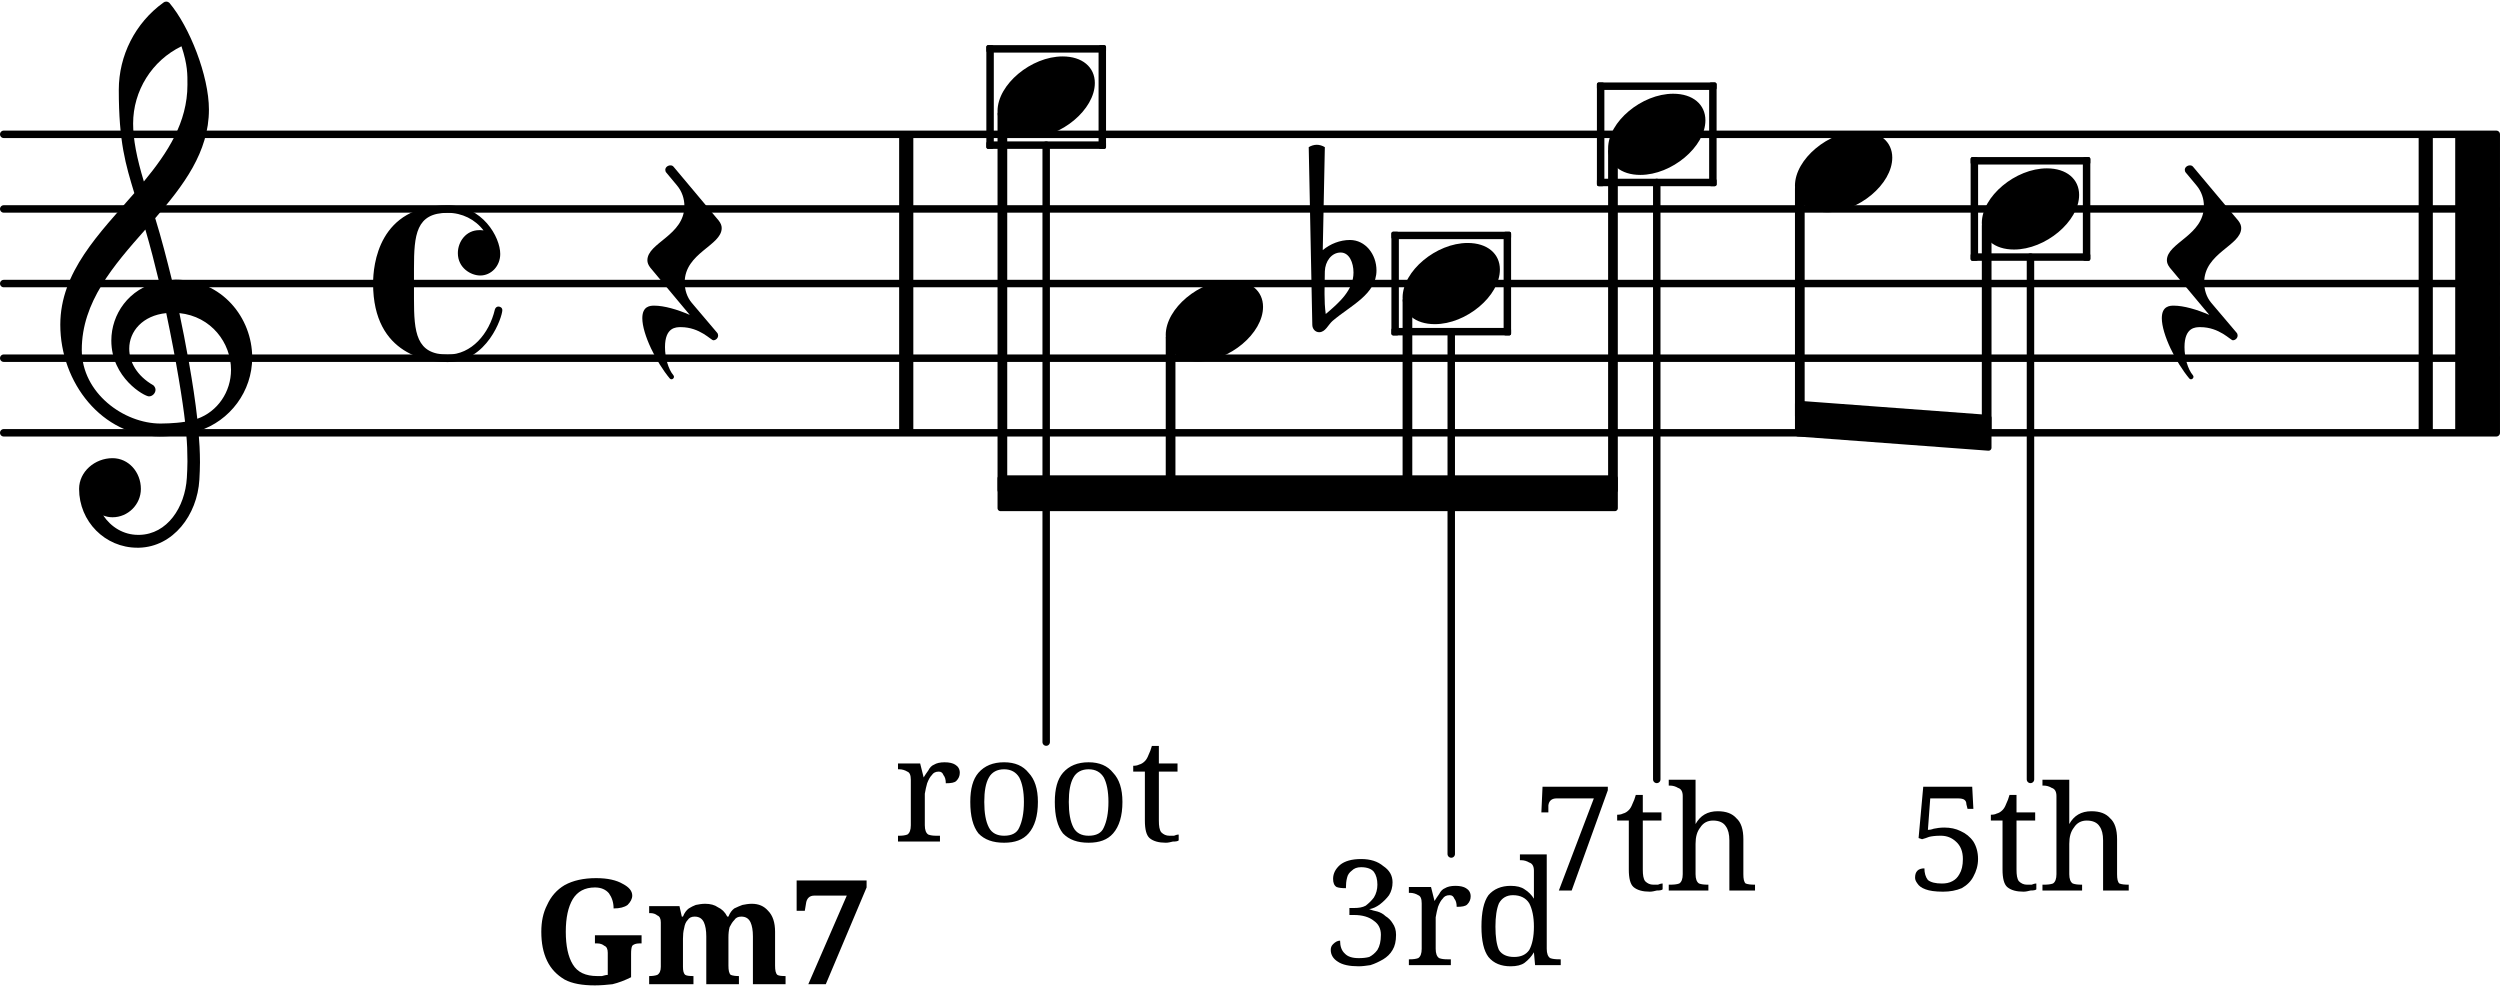
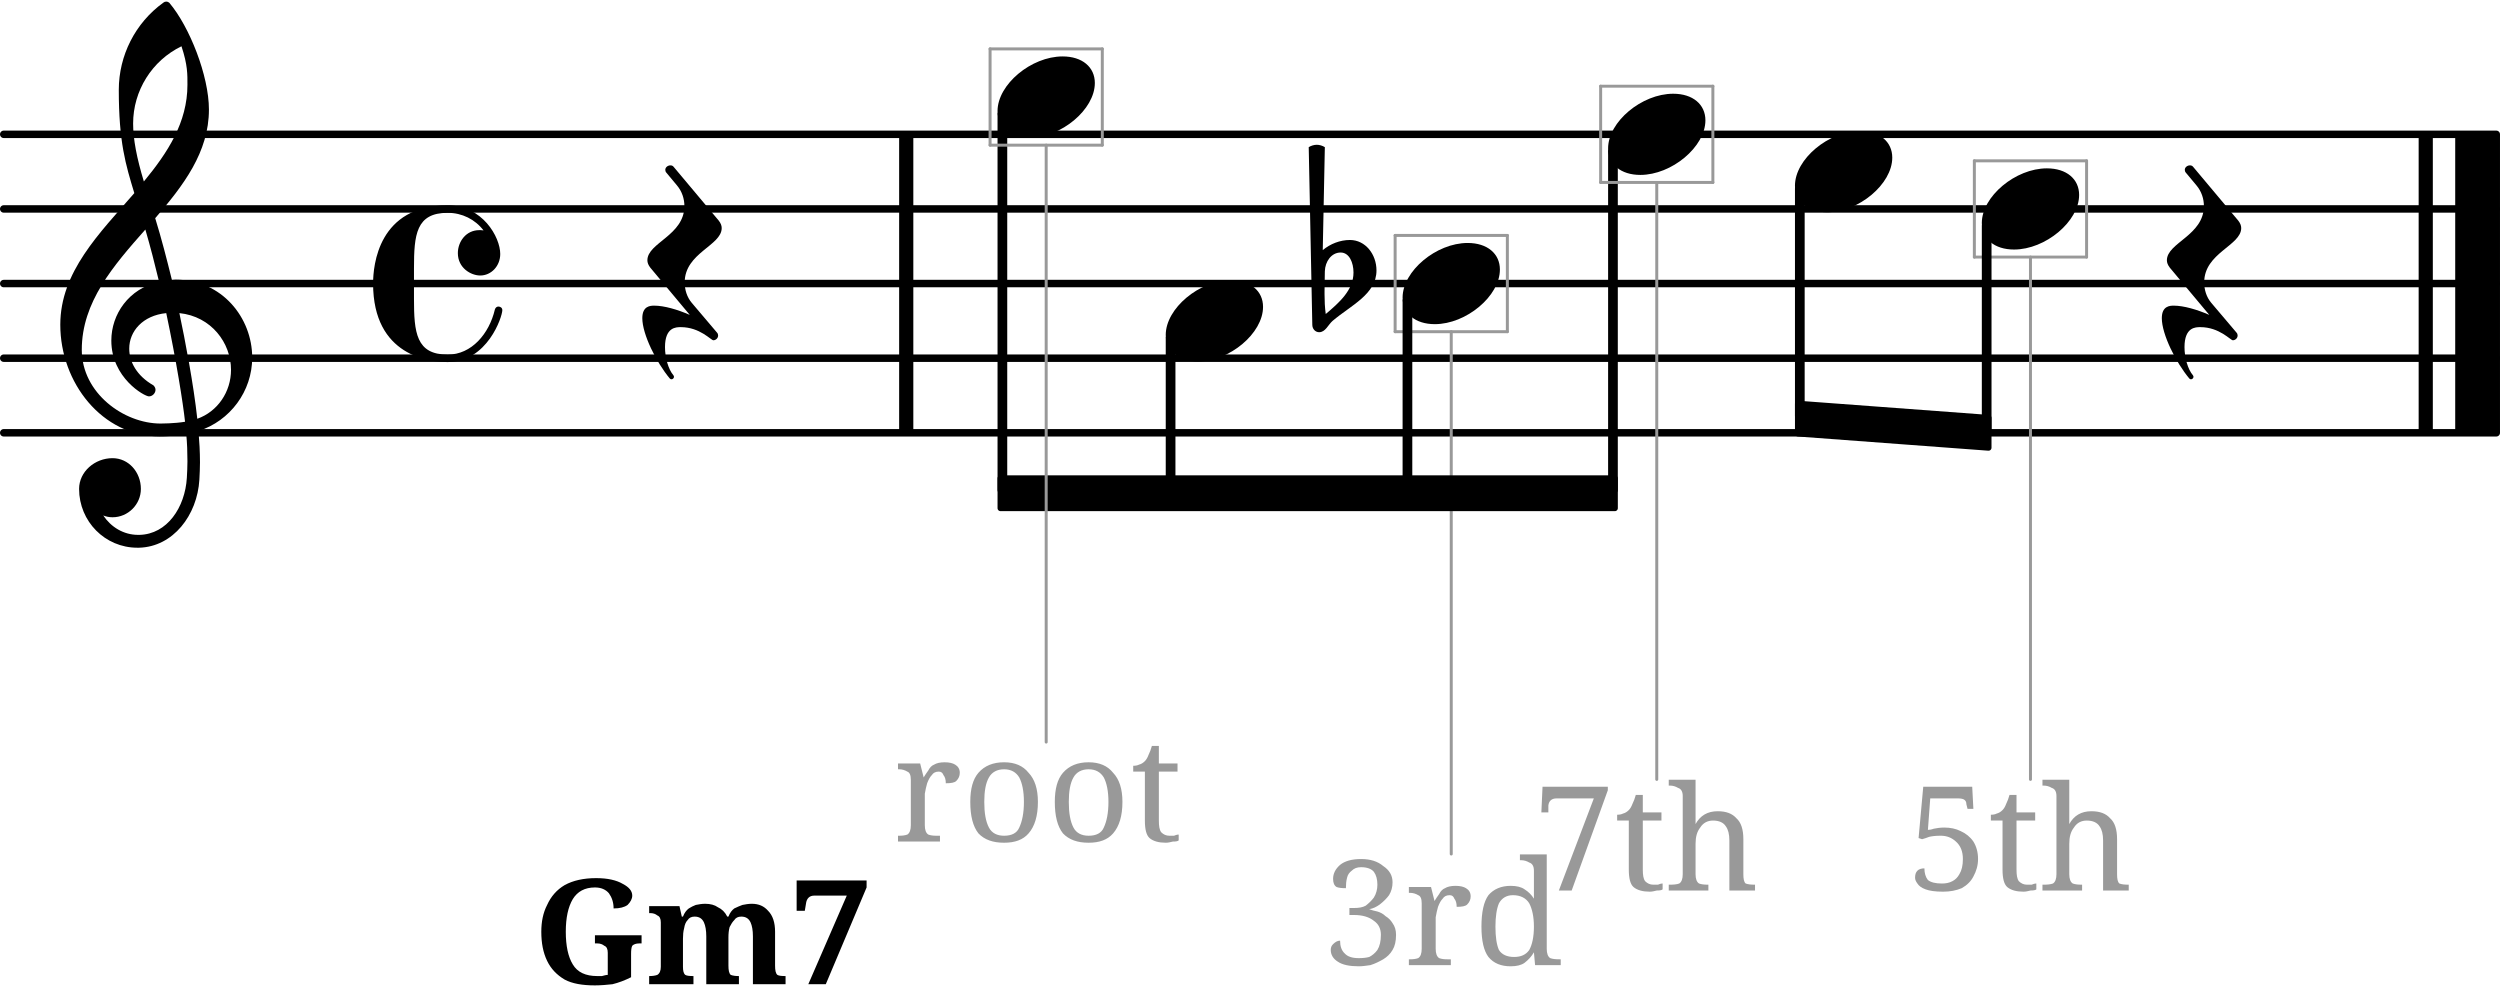
<svg xmlns="http://www.w3.org/2000/svg" xmlns:xlink="http://www.w3.org/1999/xlink" version="1.2" width="58.88mm" height="23.23mm" viewBox="0 -0.021 33.504 13.218">
  <style type="text/css">

tspan { white-space: pre; }

</style>
  <g transform="translate(32.9038, 3.779)">
    <rect x="0" y="-2" width="0.6" height="4" ry="0" fill="currentColor" />
  </g>
  <g transform="translate(32.4138, 3.779)">
    <rect x="0" y="-2" width="0.19" height="4" ry="0" fill="currentColor" />
  </g>
  <g transform="translate(12.05, 3.779)">
    <rect x="0" y="-2" width="0.19" height="4" ry="0" fill="currentColor" />
  </g>
  <g transform="translate(0, 5.779)">
    <line stroke-linejoin="round" stroke-linecap="round" stroke-width="0.1" stroke="currentColor" x1="0.05" y1="0" x2="33.454" y2="0" />
  </g>
  <g transform="translate(0, 4.779)">
    <line stroke-linejoin="round" stroke-linecap="round" stroke-width="0.1" stroke="currentColor" x1="0.05" y1="0" x2="33.454" y2="0" />
  </g>
  <g transform="translate(0, 3.779)">
    <line stroke-linejoin="round" stroke-linecap="round" stroke-width="0.1" stroke="currentColor" x1="0.05" y1="0" x2="33.454" y2="0" />
  </g>
  <g transform="translate(0, 2.779)">
    <line stroke-linejoin="round" stroke-linecap="round" stroke-width="0.1" stroke="currentColor" x1="0.05" y1="0" x2="33.454" y2="0" />
  </g>
  <g transform="translate(0, 1.779)">
    <line stroke-linejoin="round" stroke-linecap="round" stroke-width="0.1" stroke="currentColor" x1="0.05" y1="0" x2="33.454" y2="0" />
  </g>
  <g transform="translate(21.6162, 3.779)">
    <rect x="-0.065" y="-1.814" width="0.13" height="4.624" ry="0.04" fill="currentColor" />
  </g>
  <g transform="translate(24.1204, 3.779)">
    <rect x="-0.065" y="-1.314" width="0.13" height="3.129" ry="0.04" fill="currentColor" />
  </g>
-   <a style="color:inherit;" xlink:href="textedit:///workspaces/Build-testing/assets/notation/gm7-arpeggio-third.ly:37:4:5">
+   <a style="color:inherit;" xlink:href="textedit:///workspaces/Build-testing/assets/notation/gm7-arpeggio-third.ly:39:4:5">
    <g transform="translate(24.0554, 2.279)">
      <path transform="scale(0.004, -0.004)" d="M218 136c66 0 108 -36 108 -89c0 -89 -113 -183 -218 -183c-66 0 -108 36 -108 89c0 89 113 183 218 183z" fill="currentColor" />
    </g>
  </a>
-   <g transform="translate(20.5474, 11.9131)">
-     <text font-family="serif" font-size="1.96" text-anchor="start" fill="currentColor">
-       <tspan>7th</tspan>
-     </text>
-   </g>
-   <g transform="translate(21.5512, 1.779)">
-     <line stroke-linejoin="round" stroke-linecap="round" stroke-width="0.1" stroke="currentColor" x1="0.652" y1="0.645" x2="0.652" y2="8.645" />
-   </g>
-   <g transform="translate(21.5512, 1.779)">
-     <rect x="-0.15" y="-0.695" width="1.604" height="0.1" ry="0.025" fill="currentColor" />
-   </g>
-   <g transform="translate(21.5512, 1.779)">
-     <rect x="-0.15" y="0.595" width="1.604" height="0.1" ry="0.025" fill="currentColor" />
-   </g>
-   <g transform="translate(21.5512, 1.779)">
-     <rect x="1.354" y="-0.695" width="0.1" height="1.39" ry="0.025" fill="currentColor" />
-   </g>
-   <g transform="translate(21.5512, 1.779)">
-     <rect x="-0.15" y="-0.695" width="0.1" height="1.39" ry="0.025" fill="currentColor" />
-   </g>
-   <a style="color:inherit;" xlink:href="textedit:///workspaces/Build-testing/assets/notation/gm7-arpeggio-third.ly:34:4:5">
-     <g transform="translate(18.797, 3.779)">
-       <path transform="scale(0.004, -0.004)" d="M218 136c66 0 108 -36 108 -89c0 -89 -113 -183 -218 -183c-66 0 -108 36 -108 89c0 89 113 183 218 183z" fill="currentColor" />
-     </g>
-   </a>
+   <g color="rgb(60%, 60%, 60%)">
+     <g transform="translate(20.5474, 11.9131)">
+       <text font-family="serif" font-size="1.96" text-anchor="start" fill="currentColor">
+         <tspan>7th</tspan>
+       </text>
+     </g>
+     <g transform="translate(21.5512, 1.779)">
+       <line stroke-linejoin="round" stroke-linecap="round" stroke-width="0.04" stroke="currentColor" x1="0.652" y1="0.645" x2="0.652" y2="8.645" />
+     </g>
+     <g transform="translate(21.5512, 1.779)">
+       <rect x="-0.12" y="-0.665" width="1.544" height="0.04" ry="0.02" fill="currentColor" />
+     </g>
+     <g transform="translate(21.5512, 1.779)">
+       <rect x="-0.12" y="0.625" width="1.544" height="0.04" ry="0.02" fill="currentColor" />
+     </g>
+     <g transform="translate(21.5512, 1.779)">
+       <rect x="1.384" y="-0.665" width="0.04" height="1.33" ry="0.02" fill="currentColor" />
+     </g>
+     <g transform="translate(21.5512, 1.779)">
+       <rect x="-0.12" y="-0.665" width="0.04" height="1.33" ry="0.02" fill="currentColor" />
+     </g>
+   </g>
  <a style="color:inherit;" xlink:href="textedit:///workspaces/Build-testing/assets/notation/gm7-arpeggio-third.ly:36:4:5">
+     <g transform="translate(18.797, 3.779)">
+       <path transform="scale(0.004, -0.004)" d="M218 136c66 0 108 -36 108 -89c0 -89 -113 -183 -218 -183c-66 0 -108 36 -108 89c0 89 113 183 218 183z" fill="currentColor" />
+     </g>
+   </a>
+   <a style="color:inherit;" xlink:href="textedit:///workspaces/Build-testing/assets/notation/gm7-arpeggio-third.ly:38:4:5">
    <g transform="translate(21.5512, 1.779)">
      <path transform="scale(0.004, -0.004)" d="M218 136c66 0 108 -36 108 -89c0 -89 -113 -183 -218 -183c-66 0 -108 36 -108 89c0 89 113 183 218 183z" fill="currentColor" />
    </g>
  </a>
  <g transform="translate(17.647, 3.779)">
    <path transform="scale(0.004, -0.004)" d="M27 41l-1 -66v-11c0 -22 1 -44 4 -66c45 38 93 80 93 139c0 33 -14 67 -43 67c-31 0 -52 -30 -53 -63zM-15 -138l-12 595c8 5 18 8 27 8s19 -3 27 -8l-7 -345c25 21 58 34 91 34c52 0 89 -48 89 -102c0 -80 -86 -117 -147 -169c-15 -13 -24 -38 -45 -38 c-13 0 -23 11 -23 25z" fill="currentColor" />
  </g>
-   <g transform="translate(17.7249, 12.9131)">
-     <text font-family="serif" font-size="1.96" text-anchor="start" fill="currentColor">
-       <tspan>3rd</tspan>
-     </text>
-   </g>
-   <g transform="translate(18.797, 3.779)">
-     <line stroke-linejoin="round" stroke-linecap="round" stroke-width="0.1" stroke="currentColor" x1="0.652" y1="0.645" x2="0.652" y2="7.645" />
-   </g>
-   <g transform="translate(18.797, 3.779)">
-     <rect x="-0.15" y="-0.695" width="1.604" height="0.1" ry="0.025" fill="currentColor" />
-   </g>
-   <g transform="translate(18.797, 3.779)">
-     <rect x="-0.15" y="0.595" width="1.604" height="0.1" ry="0.025" fill="currentColor" />
-   </g>
-   <g transform="translate(18.797, 3.779)">
-     <rect x="1.354" y="-0.695" width="0.1" height="1.39" ry="0.025" fill="currentColor" />
-   </g>
-   <g transform="translate(18.797, 3.779)">
-     <rect x="-0.15" y="-0.695" width="0.1" height="1.39" ry="0.025" fill="currentColor" />
+   <g color="rgb(60%, 60%, 60%)">
+     <g transform="translate(17.7249, 12.9131)">
+       <text font-family="serif" font-size="1.96" text-anchor="start" fill="currentColor">
+         <tspan>3rd</tspan>
+       </text>
+     </g>
+     <g transform="translate(18.797, 3.779)">
+       <line stroke-linejoin="round" stroke-linecap="round" stroke-width="0.04" stroke="currentColor" x1="0.652" y1="0.645" x2="0.652" y2="7.645" />
+     </g>
+     <g transform="translate(18.797, 3.779)">
+       <rect x="-0.12" y="-0.665" width="1.544" height="0.04" ry="0.02" fill="currentColor" />
+     </g>
+     <g transform="translate(18.797, 3.779)">
+       <rect x="-0.12" y="0.625" width="1.544" height="0.04" ry="0.02" fill="currentColor" />
+     </g>
+     <g transform="translate(18.797, 3.779)">
+       <rect x="1.384" y="-0.665" width="0.04" height="1.33" ry="0.02" fill="currentColor" />
+     </g>
+     <g transform="translate(18.797, 3.779)">
+       <rect x="-0.12" y="-0.665" width="0.04" height="1.33" ry="0.02" fill="currentColor" />
+     </g>
  </g>
  <g transform="translate(18.862, 3.779)">
    <rect x="-0.065" y="0.186" width="0.13" height="2.624" ry="0.04" fill="currentColor" />
  </g>
-   <a style="color:inherit;" xlink:href="textedit:///workspaces/Build-testing/assets/notation/gm7-arpeggio-third.ly:37:8:9">
+   <a style="color:inherit;" xlink:href="textedit:///workspaces/Build-testing/assets/notation/gm7-arpeggio-third.ly:39:8:9">
    <g transform="translate(24.0554, 5.589)">
      <polygon stroke-linejoin="round" stroke-linecap="round" stroke-width="0.08" fill="currentColor" stroke="currentColor" points="2.594 -0.01 2.594 0.39 0.04 0.2 0.04 -0.2" />
    </g>
  </a>
-   <a style="color:inherit;" xlink:href="textedit:///workspaces/Build-testing/assets/notation/gm7-arpeggio-third.ly:31:8:9">
+   <a style="color:inherit;" xlink:href="textedit:///workspaces/Build-testing/assets/notation/gm7-arpeggio-third.ly:33:8:9">
    <g transform="translate(13.3686, 6.589)">
      <polygon stroke-linejoin="round" stroke-linecap="round" stroke-width="0.08" fill="currentColor" stroke="currentColor" points="8.273 -0.2 8.273 0.2 0.04 0.2 0.04 -0.2" />
    </g>
  </a>
-   <a style="color:inherit;" xlink:href="textedit:///workspaces/Build-testing/assets/notation/gm7-arpeggio-third.ly:39:4:5">
-     <g transform="translate(26.5596, 2.779)">
-       <path transform="scale(0.004, -0.004)" d="M218 136c66 0 108 -36 108 -89c0 -89 -113 -183 -218 -183c-66 0 -108 36 -108 89c0 89 113 183 218 183z" fill="currentColor" />
-     </g>
-   </a>
-   <a style="color:inherit;" xlink:href="textedit:///workspaces/Build-testing/assets/notation/gm7-arpeggio-third.ly:40:4:5">
+   <a style="color:inherit;" xlink:href="textedit:///workspaces/Build-testing/assets/notation/gm7-arpeggio-third.ly:41:4:5">
+     <g transform="translate(26.5596, 2.779)">
+       <path transform="scale(0.004, -0.004)" d="M218 136c66 0 108 -36 108 -89c0 -89 -113 -183 -218 -183c-66 0 -108 36 -108 89c0 89 113 183 218 183z" fill="currentColor" />
+     </g>
+   </a>
+   <a style="color:inherit;" xlink:href="textedit:///workspaces/Build-testing/assets/notation/gm7-arpeggio-third.ly:42:4:5">
    <g transform="translate(29.0638, 3.779)">
      <path transform="scale(0.004, -0.004)" d="M-6 78c0 59 124 83 124 182c0 24 -8 49 -25 69l-35 42c-3 3 -4 7 -4 10c0 9 9 15 17 15c4 0 8 -1 11 -5l151 -180c7 -9 10 -17 10 -25c0 -59 -124 -83 -124 -182c0 -24 7 -49 24 -69l84 -99c3 -3 4 -7 4 -10c0 -9 -8 -16 -16 -16s-45 44 -109 44c-16 0 -53 0 -53 -67 c0 -35 11 -74 28 -94c7 -8 -5 -19 -12 -11c-45 54 -92 148 -92 202c0 41 27 42 40 42c33 0 78 -13 119 -31l-132 158c-7 9 -10 17 -10 25z" fill="currentColor" />
    </g>
  </a>
-   <g transform="translate(25.5558, 11.9131)">
-     <text font-family="serif" font-size="1.96" text-anchor="start" fill="currentColor">
-       <tspan>5th</tspan>
-     </text>
-   </g>
-   <g transform="translate(26.5596, 2.779)">
-     <line stroke-linejoin="round" stroke-linecap="round" stroke-width="0.1" stroke="currentColor" x1="0.652" y1="0.645" x2="0.652" y2="7.645" />
-   </g>
-   <g transform="translate(26.5596, 2.779)">
-     <rect x="-0.15" y="-0.695" width="1.604" height="0.1" ry="0.025" fill="currentColor" />
-   </g>
-   <g transform="translate(26.5596, 2.779)">
-     <rect x="-0.15" y="0.595" width="1.604" height="0.1" ry="0.025" fill="currentColor" />
-   </g>
-   <g transform="translate(26.5596, 2.779)">
-     <rect x="1.354" y="-0.695" width="0.1" height="1.39" ry="0.025" fill="currentColor" />
-   </g>
-   <g transform="translate(26.5596, 2.779)">
-     <rect x="-0.15" y="-0.695" width="0.1" height="1.39" ry="0.025" fill="currentColor" />
+   <g color="rgb(60%, 60%, 60%)">
+     <g transform="translate(25.5558, 11.9131)">
+       <text font-family="serif" font-size="1.96" text-anchor="start" fill="currentColor">
+         <tspan>5th</tspan>
+       </text>
+     </g>
+     <g transform="translate(26.5596, 2.779)">
+       <line stroke-linejoin="round" stroke-linecap="round" stroke-width="0.04" stroke="currentColor" x1="0.652" y1="0.645" x2="0.652" y2="7.645" />
+     </g>
+     <g transform="translate(26.5596, 2.779)">
+       <rect x="-0.12" y="-0.665" width="1.544" height="0.04" ry="0.02" fill="currentColor" />
+     </g>
+     <g transform="translate(26.5596, 2.779)">
+       <rect x="-0.12" y="0.625" width="1.544" height="0.04" ry="0.02" fill="currentColor" />
+     </g>
+     <g transform="translate(26.5596, 2.779)">
+       <rect x="1.384" y="-0.665" width="0.04" height="1.33" ry="0.02" fill="currentColor" />
+     </g>
+     <g transform="translate(26.5596, 2.779)">
+       <rect x="-0.12" y="-0.665" width="0.04" height="1.33" ry="0.02" fill="currentColor" />
+     </g>
  </g>
  <g transform="translate(26.6246, 3.779)">
    <rect x="-0.065" y="-0.814" width="0.13" height="2.809" ry="0.04" fill="currentColor" />
  </g>
-   <a style="color:inherit;" xlink:href="textedit:///workspaces/Build-testing/assets/notation/gm7-arpeggio-third.ly:29:4:5">
+   <a style="color:inherit;" xlink:href="textedit:///workspaces/Build-testing/assets/notation/gm7-arpeggio-third.ly:31:4:5">
    <g transform="translate(7.145, 13.169)">
      <text font-family="serif" font-weight="bold" font-size="1.96" text-anchor="start" fill="currentColor">
        <tspan>Gm7</tspan>
      </text>
    </g>
  </a>
-   <a style="color:inherit;" xlink:href="textedit:///workspaces/Build-testing/assets/notation/gm7-arpeggio-third.ly:31:4:5">
-     <g transform="translate(13.3686, 1.279)">
-       <path transform="scale(0.004, -0.004)" d="M218 136c66 0 108 -36 108 -89c0 -89 -113 -183 -218 -183c-66 0 -108 36 -108 89c0 89 113 183 218 183z" fill="currentColor" />
-     </g>
-   </a>
-   <a style="color:inherit;" xlink:href="textedit:///workspaces/Build-testing/assets/notation/gm7-arpeggio-third.ly:25:4:5">
+   <a style="color:inherit;" xlink:href="textedit:///workspaces/Build-testing/assets/notation/gm7-arpeggio-third.ly:33:4:5">
+     <g transform="translate(13.3686, 1.279)">
+       <path transform="scale(0.004, -0.004)" d="M218 136c66 0 108 -36 108 -89c0 -89 -113 -183 -218 -183c-66 0 -108 36 -108 89c0 89 113 183 218 183z" fill="currentColor" />
+     </g>
+   </a>
+   <a style="color:inherit;" xlink:href="textedit:///workspaces/Build-testing/assets/notation/gm7-arpeggio-third.ly:27:4:5">
    <g transform="translate(8.7, 3.779)">
      <path transform="scale(0.004, -0.004)" d="M-6 78c0 59 124 83 124 182c0 24 -8 49 -25 69l-35 42c-3 3 -4 7 -4 10c0 9 9 15 17 15c4 0 8 -1 11 -5l151 -180c7 -9 10 -17 10 -25c0 -59 -124 -83 -124 -182c0 -24 7 -49 24 -69l84 -99c3 -3 4 -7 4 -10c0 -9 -8 -16 -16 -16s-45 44 -109 44c-16 0 -53 0 -53 -67 c0 -35 11 -74 28 -94c7 -8 -5 -19 -12 -11c-45 54 -92 148 -92 202c0 41 27 42 40 42c33 0 78 -13 119 -31l-132 158c-7 9 -10 17 -10 25z" fill="currentColor" />
    </g>
  </a>
  <g transform="translate(13.4336, 3.779)">
    <rect x="-0.065" y="-2.314" width="0.13" height="5.124" ry="0.04" fill="currentColor" />
  </g>
  <g transform="translate(0.8, 4.779)">
    <path transform="scale(0.004, -0.004)" d="M266 -635h-6c-108 0 -195 88 -195 197c0 58 53 103 112 103c54 0 95 -47 95 -103c0 -52 -43 -95 -95 -95c-11 0 -21 2 -31 6c26 -39 68 -65 117 -65h4zM461 -203c68 24 113 90 113 164c0 90 -66 179 -173 190c19 -89 48 -242 60 -354zM74 28c0 -145 141 -247 264 -247 c1 0 47 0 82 6c-7 64 -29 203 -63 364c-79 -8 -124 -61 -124 -119c0 -44 25 -91 81 -123c5 -5 7 -10 7 -15c0 -11 -10 -22 -22 -22c-15 0 -126 62 -126 187c0 88 58 174 160 197c-14 58 -29 117 -46 175c-107 -121 -213 -243 -213 -403zM250 553c-29 96 -52 170 -52 346 c0 115 55 224 149 292c6 5 14 5 20 0c68 -80 133 -245 133 -358c0 -143 -86 -255 -180 -364c21 -68 39 -138 56 -207c2 0 7 1 13 1c155 0 256 -128 256 -261c0 -113 -74 -212 -180 -246c3 -35 5 -70 5 -105c0 -19 -1 -39 -2 -58c-7 -119 -88 -225 -202 -228l1 43 c93 2 153 92 159 191c1 18 2 37 2 55c0 31 -1 61 -4 92c-5 -1 -44 -8 -89 -8c-193 0 -333 180 -333 374c0 177 131 306 248 441zM428 916c0 34 1 66 -20 129c-99 -48 -162 -149 -162 -259c0 -52 12 -115 36 -194c80 97 146 198 146 324z" fill="currentColor" />
  </g>
  <g transform="translate(5, 3.779)">
    <path transform="scale(0.004, -0.004)" d="M250 262c116 0 176 -106 176 -163c0 -40 -30 -72 -67 -72c-31 0 -75 25 -75 75c0 38 27 77 72 77c4 0 9 0 14 -1c-28 37 -72 59 -120 59c-106 0 -113 -73 -113 -186v-51v-51c0 -113 7 -187 113 -187c80 0 139 70 158 151c2 7 7 10 12 10c6 0 13 -4 13 -12 c0 -22 -50 -174 -183 -174c-59 0 -250 19 -250 263c0 62 18 262 250 262z" fill="currentColor" />
  </g>
-   <a style="color:inherit;" xlink:href="textedit:///workspaces/Build-testing/assets/notation/gm7-arpeggio-third.ly:23:4:5">
+   <a style="color:inherit;" xlink:href="textedit:///workspaces/Build-testing/assets/notation/gm7-arpeggio-third.ly:25:4:5">
</a>
  <g transform="translate(15.6878, 3.779)">
    <rect x="-0.065" y="0.686" width="0.13" height="2.124" ry="0.04" fill="currentColor" />
  </g>
-   <a style="color:inherit;" xlink:href="textedit:///workspaces/Build-testing/assets/notation/gm7-arpeggio-third.ly:32:4:5">
+   <a style="color:inherit;" xlink:href="textedit:///workspaces/Build-testing/assets/notation/gm7-arpeggio-third.ly:34:4:5">
    <g transform="translate(15.6228, 4.279)">
      <path transform="scale(0.004, -0.004)" d="M218 136c66 0 108 -36 108 -89c0 -89 -113 -183 -218 -183c-66 0 -108 36 -108 89c0 89 113 183 218 183z" fill="currentColor" />
    </g>
  </a>
-   <g transform="translate(11.9721, 11.2571)">
-     <text font-family="serif" font-size="1.96" text-anchor="start" fill="currentColor">
-       <tspan>root</tspan>
-     </text>
-   </g>
-   <g transform="translate(13.3686, 1.279)">
-     <line stroke-linejoin="round" stroke-linecap="round" stroke-width="0.1" stroke="currentColor" x1="0.652" y1="0.645" x2="0.652" y2="8.645" />
-   </g>
-   <g transform="translate(13.3686, 1.279)">
-     <rect x="-0.15" y="-0.695" width="1.604" height="0.1" ry="0.025" fill="currentColor" />
-   </g>
-   <g transform="translate(13.3686, 1.279)">
-     <rect x="-0.15" y="0.595" width="1.604" height="0.1" ry="0.025" fill="currentColor" />
-   </g>
-   <g transform="translate(13.3686, 1.279)">
-     <rect x="1.354" y="-0.695" width="0.1" height="1.39" ry="0.025" fill="currentColor" />
-   </g>
-   <g transform="translate(13.3686, 1.279)">
-     <rect x="-0.15" y="-0.695" width="0.1" height="1.39" ry="0.025" fill="currentColor" />
+   <g color="rgb(60%, 60%, 60%)">
+     <g transform="translate(11.9721, 11.2571)">
+       <text font-family="serif" font-size="1.96" text-anchor="start" fill="currentColor">
+         <tspan>root</tspan>
+       </text>
+     </g>
+     <g transform="translate(13.3686, 1.279)">
+       <line stroke-linejoin="round" stroke-linecap="round" stroke-width="0.04" stroke="currentColor" x1="0.652" y1="0.645" x2="0.652" y2="8.645" />
+     </g>
+     <g transform="translate(13.3686, 1.279)">
+       <rect x="-0.12" y="-0.665" width="1.544" height="0.04" ry="0.02" fill="currentColor" />
+     </g>
+     <g transform="translate(13.3686, 1.279)">
+       <rect x="-0.12" y="0.625" width="1.544" height="0.04" ry="0.02" fill="currentColor" />
+     </g>
+     <g transform="translate(13.3686, 1.279)">
+       <rect x="1.384" y="-0.665" width="0.04" height="1.33" ry="0.02" fill="currentColor" />
+     </g>
+     <g transform="translate(13.3686, 1.279)">
+       <rect x="-0.12" y="-0.665" width="0.04" height="1.33" ry="0.02" fill="currentColor" />
+     </g>
  </g>
</svg>
